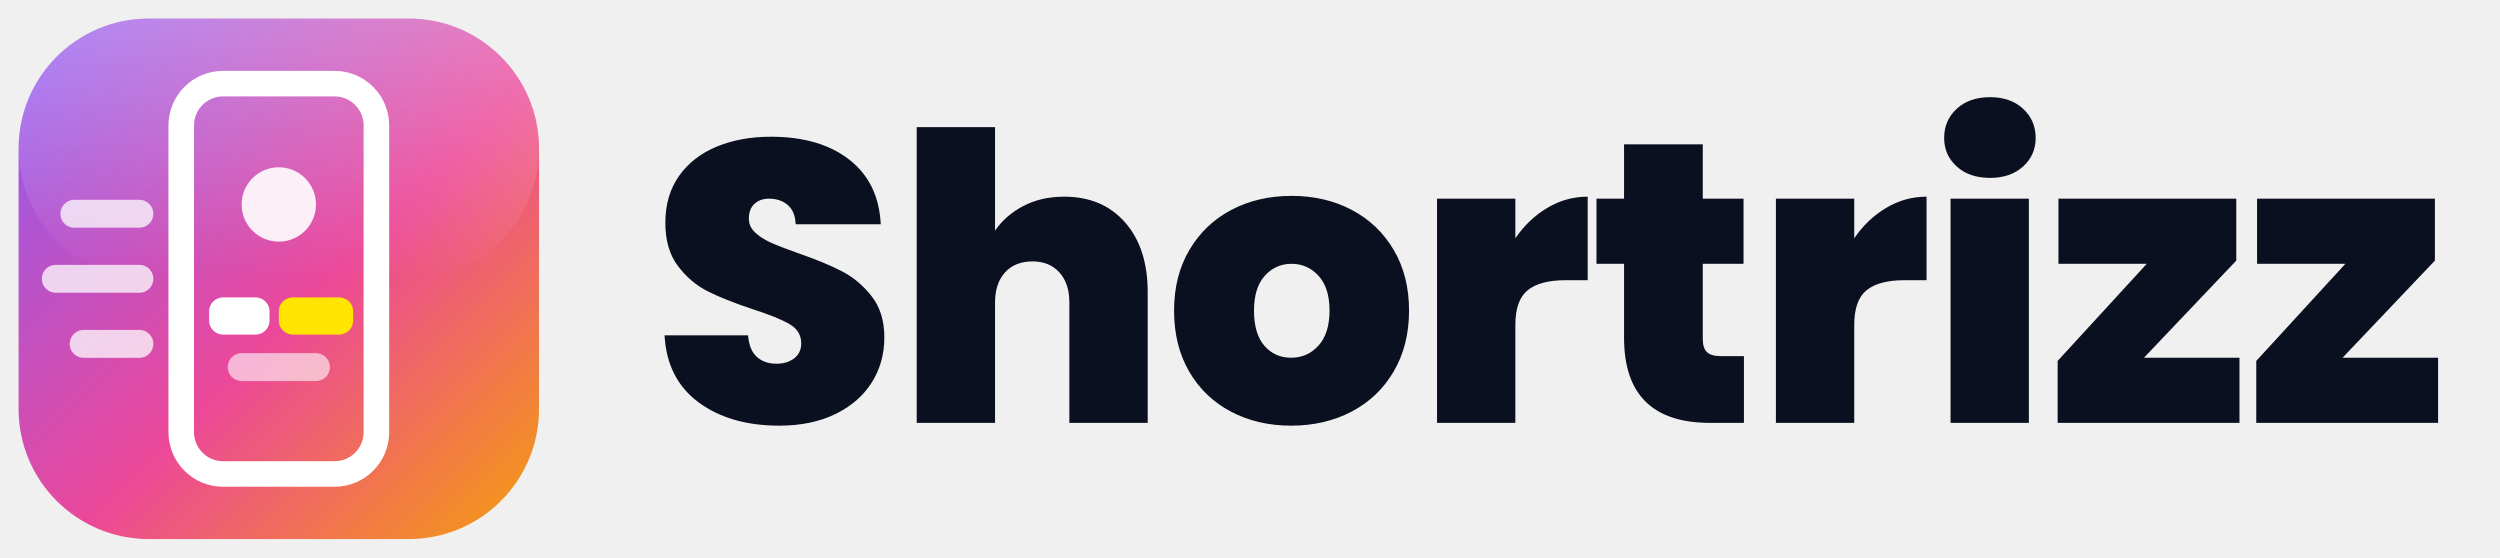
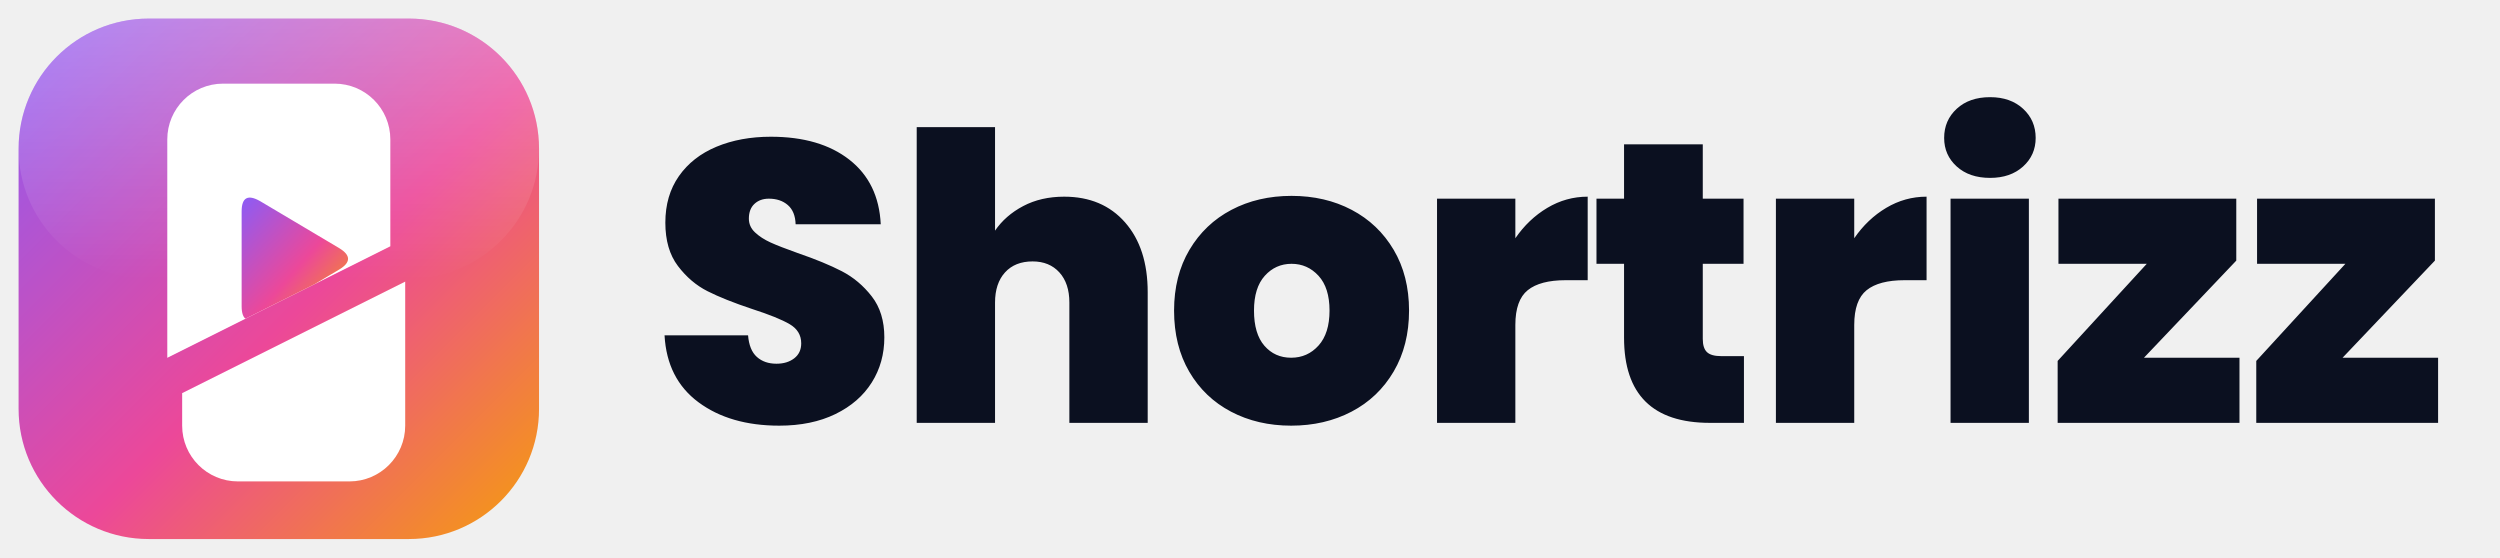
<svg xmlns="http://www.w3.org/2000/svg" width="538" height="120" viewBox="0 0 538 120" role="img" aria-label="Shortrizz">
  <defs>
    <linearGradient id="g" x1="0" y1="0" x2="1" y2="1">
      <stop offset="0" stop-color="#8b5cf6" />
      <stop offset="0.55" stop-color="#ec4899" />
      <stop offset="1" stop-color="#f59e0b" />
    </linearGradient>
    <linearGradient id="s" x1="0" y1="0" x2="0" y2="1">
      <stop offset="0" stop-color="#ffffff" stop-opacity="0.28" />
      <stop offset="1" stop-color="#ffffff" stop-opacity="0" />
    </linearGradient>
  </defs>
  <g transform="translate(0 0)">
+     <defs>
+       <clipPath id="kt">
+         <path d="M0 0 H120 V35 L0 95 Z" />
+       </clipPath>
+       <clipPath id="kb">
+         <path d="M0 101 L120 41 V120 H0 Z" />
+       </clipPath>
+     </defs>
    <rect x="4" y="4" width="112" height="112" rx="28" fill="url(#g)" />
    <rect x="4" y="4" width="112" height="56" rx="28" fill="url(#s)" />
-     <rect x="39" y="18" width="42" height="84" rx="9" fill="none" stroke="#ffffff" stroke-width="5.5" />
-     <circle cx="60" cy="44" r="8" fill="#ffffff" opacity="0.9" />
-     <rect x="45" y="64" width="13" height="8" rx="3" fill="#ffffff" />
-     <rect x="60" y="64" width="16" height="8" rx="3" fill="#ffe500" />
-     <rect x="49" y="76" width="22" height="6" rx="3" fill="#ffffff" opacity="0.6" />
-     <path d="M16 46 h14 M12 60 h18 M18 74 h12" stroke="#ffffff" stroke-width="6" stroke-linecap="round" opacity="0.75" />
+     <g clip-path="url(#kt)">
+       <path fill="#ffffff" d="M48 18 H72 A12 12 0 0 1 84 30 V90 A12 12 0 0 1 72 102 H48 A12 12 0 0 1 36 90 V30 A12 12 0 0 1 48 18 Z" />
+       <path fill="url(#g)" d="M52 45.5 Q52 41 56 43.3 L73 53.4 Q76.8 55.7 73 58 L56 68.1 Q52 70.4 52 65.9 Z" />
+     </g>
+     <g transform="translate(3.2 1.6)">
+       <g clip-path="url(#kb)">
+         <path fill="#ffffff" d="M48 18 H72 A12 12 0 0 1 84 30 V90 A12 12 0 0 1 72 102 H48 A12 12 0 0 1 36 90 V30 A12 12 0 0 1 48 18 Z" />
+         <path fill="url(#g)" d="M52 45.5 Q52 41 56 43.3 L73 53.4 Q76.8 55.7 73 58 L56 68.1 Q52 70.4 52 65.9 Z" />
+       </g>
+     </g>
  </g>
  <g transform="translate(140 91)" fill="#0b1020">
    <path d="M3.01 -18.834H20.984Q21.242 -15.652 22.876 -14.19Q24.51 -12.728 27.09 -12.728Q29.412 -12.728 30.917 -13.889Q32.422 -15.05 32.422 -17.114Q32.422 -19.78 29.928 -21.242Q27.434 -22.704 21.844 -24.51Q15.91 -26.488 12.255 -28.337Q8.6 -30.186 5.891 -33.755Q3.182 -37.324 3.182 -43.086Q3.182 -48.934 6.106 -53.105Q9.03 -57.276 14.19 -59.426Q19.35 -61.576 25.886 -61.576Q36.464 -61.576 42.785 -56.631Q49.106 -51.686 49.536 -42.742H31.218Q31.132 -45.494 29.541 -46.87Q27.95 -48.246 25.456 -48.246Q23.564 -48.246 22.36 -47.128Q21.156 -46.01 21.156 -43.946Q21.156 -42.226 22.489 -40.979Q23.822 -39.732 25.8 -38.829Q27.778 -37.926 31.648 -36.55Q37.41 -34.572 41.151 -32.637Q44.892 -30.702 47.601 -27.219Q50.31 -23.736 50.31 -18.404Q50.31 -12.986 47.601 -8.686Q44.892 -4.386 39.775 -1.892Q34.658 0.602 27.692 0.602Q17.114 0.602 10.32 -4.429Q3.526 -9.46 3.01 -18.834ZM106.984 -28.122V0.0H90.128V-25.886Q90.128 -30.014 87.978 -32.379Q85.828 -34.744 82.216 -34.744Q78.432 -34.744 76.282 -32.379Q74.132 -30.014 74.132 -25.886V0.0H57.276V-63.64H74.132V-41.366Q76.368 -44.634 80.195 -46.655Q84.022 -48.676 89.01 -48.676Q97.266 -48.676 102.125 -43.129Q106.984 -37.582 106.984 -28.122ZM112.66 -24.166Q112.66 -31.648 115.971 -37.238Q119.282 -42.828 125.001 -45.838Q130.72 -48.848 137.944 -48.848Q145.168 -48.848 150.887 -45.838Q156.606 -42.828 159.917 -37.238Q163.228 -31.648 163.228 -24.166Q163.228 -16.684 159.917 -11.051Q156.606 -5.418 150.844 -2.408Q145.082 0.602 137.858 0.602Q130.634 0.602 124.915 -2.408Q119.196 -5.418 115.928 -11.008Q112.66 -16.598 112.66 -24.166ZM146.114 -24.166Q146.114 -29.068 143.749 -31.648Q141.384 -34.228 137.944 -34.228Q134.504 -34.228 132.182 -31.648Q129.86 -29.068 129.86 -24.166Q129.86 -19.178 132.096 -16.598Q134.332 -14.018 137.858 -14.018Q141.384 -14.018 143.749 -16.641Q146.114 -19.264 146.114 -24.166ZM201.67 -48.676V-30.702H196.94Q191.436 -30.702 188.77 -28.552Q186.104 -26.402 186.104 -21.07V0.0H169.248V-48.246H186.104V-39.732Q188.942 -43.86 192.984 -46.268Q197.026 -48.676 201.67 -48.676ZM235.296 -14.362V0.0H227.986Q209.496 0.0 209.496 -18.318V-34.228H203.562V-48.246H209.496V-59.942H226.438V-48.246H235.21V-34.228H226.438V-18.06Q226.438 -16.082 227.341 -15.222Q228.244 -14.362 230.394 -14.362ZM274.598 -48.676V-30.702H269.868Q264.364 -30.702 261.698 -28.552Q259.032 -26.402 259.032 -21.07V0.0H242.176V-48.246H259.032V-39.732Q261.87 -43.86 265.912 -46.268Q269.954 -48.676 274.598 -48.676ZM278.382 -61.318Q278.382 -65.102 281.091 -67.596Q283.8 -70.09 288.272 -70.09Q292.658 -70.09 295.367 -67.596Q298.076 -65.102 298.076 -61.318Q298.076 -57.62 295.367 -55.169Q292.658 -52.718 288.272 -52.718Q283.8 -52.718 281.091 -55.169Q278.382 -57.62 278.382 -61.318ZM296.614 -48.246V0.0H279.758V-48.246ZM321.382 -14.018H341.936V0.0H302.806V-13.33L321.984 -34.228H302.978V-48.246H341.248V-34.916ZM364.124 -14.018H384.678V0.0H345.548V-13.33L364.726 -34.228H345.72V-48.246H383.99V-34.916Z" />
  </g>
</svg>
